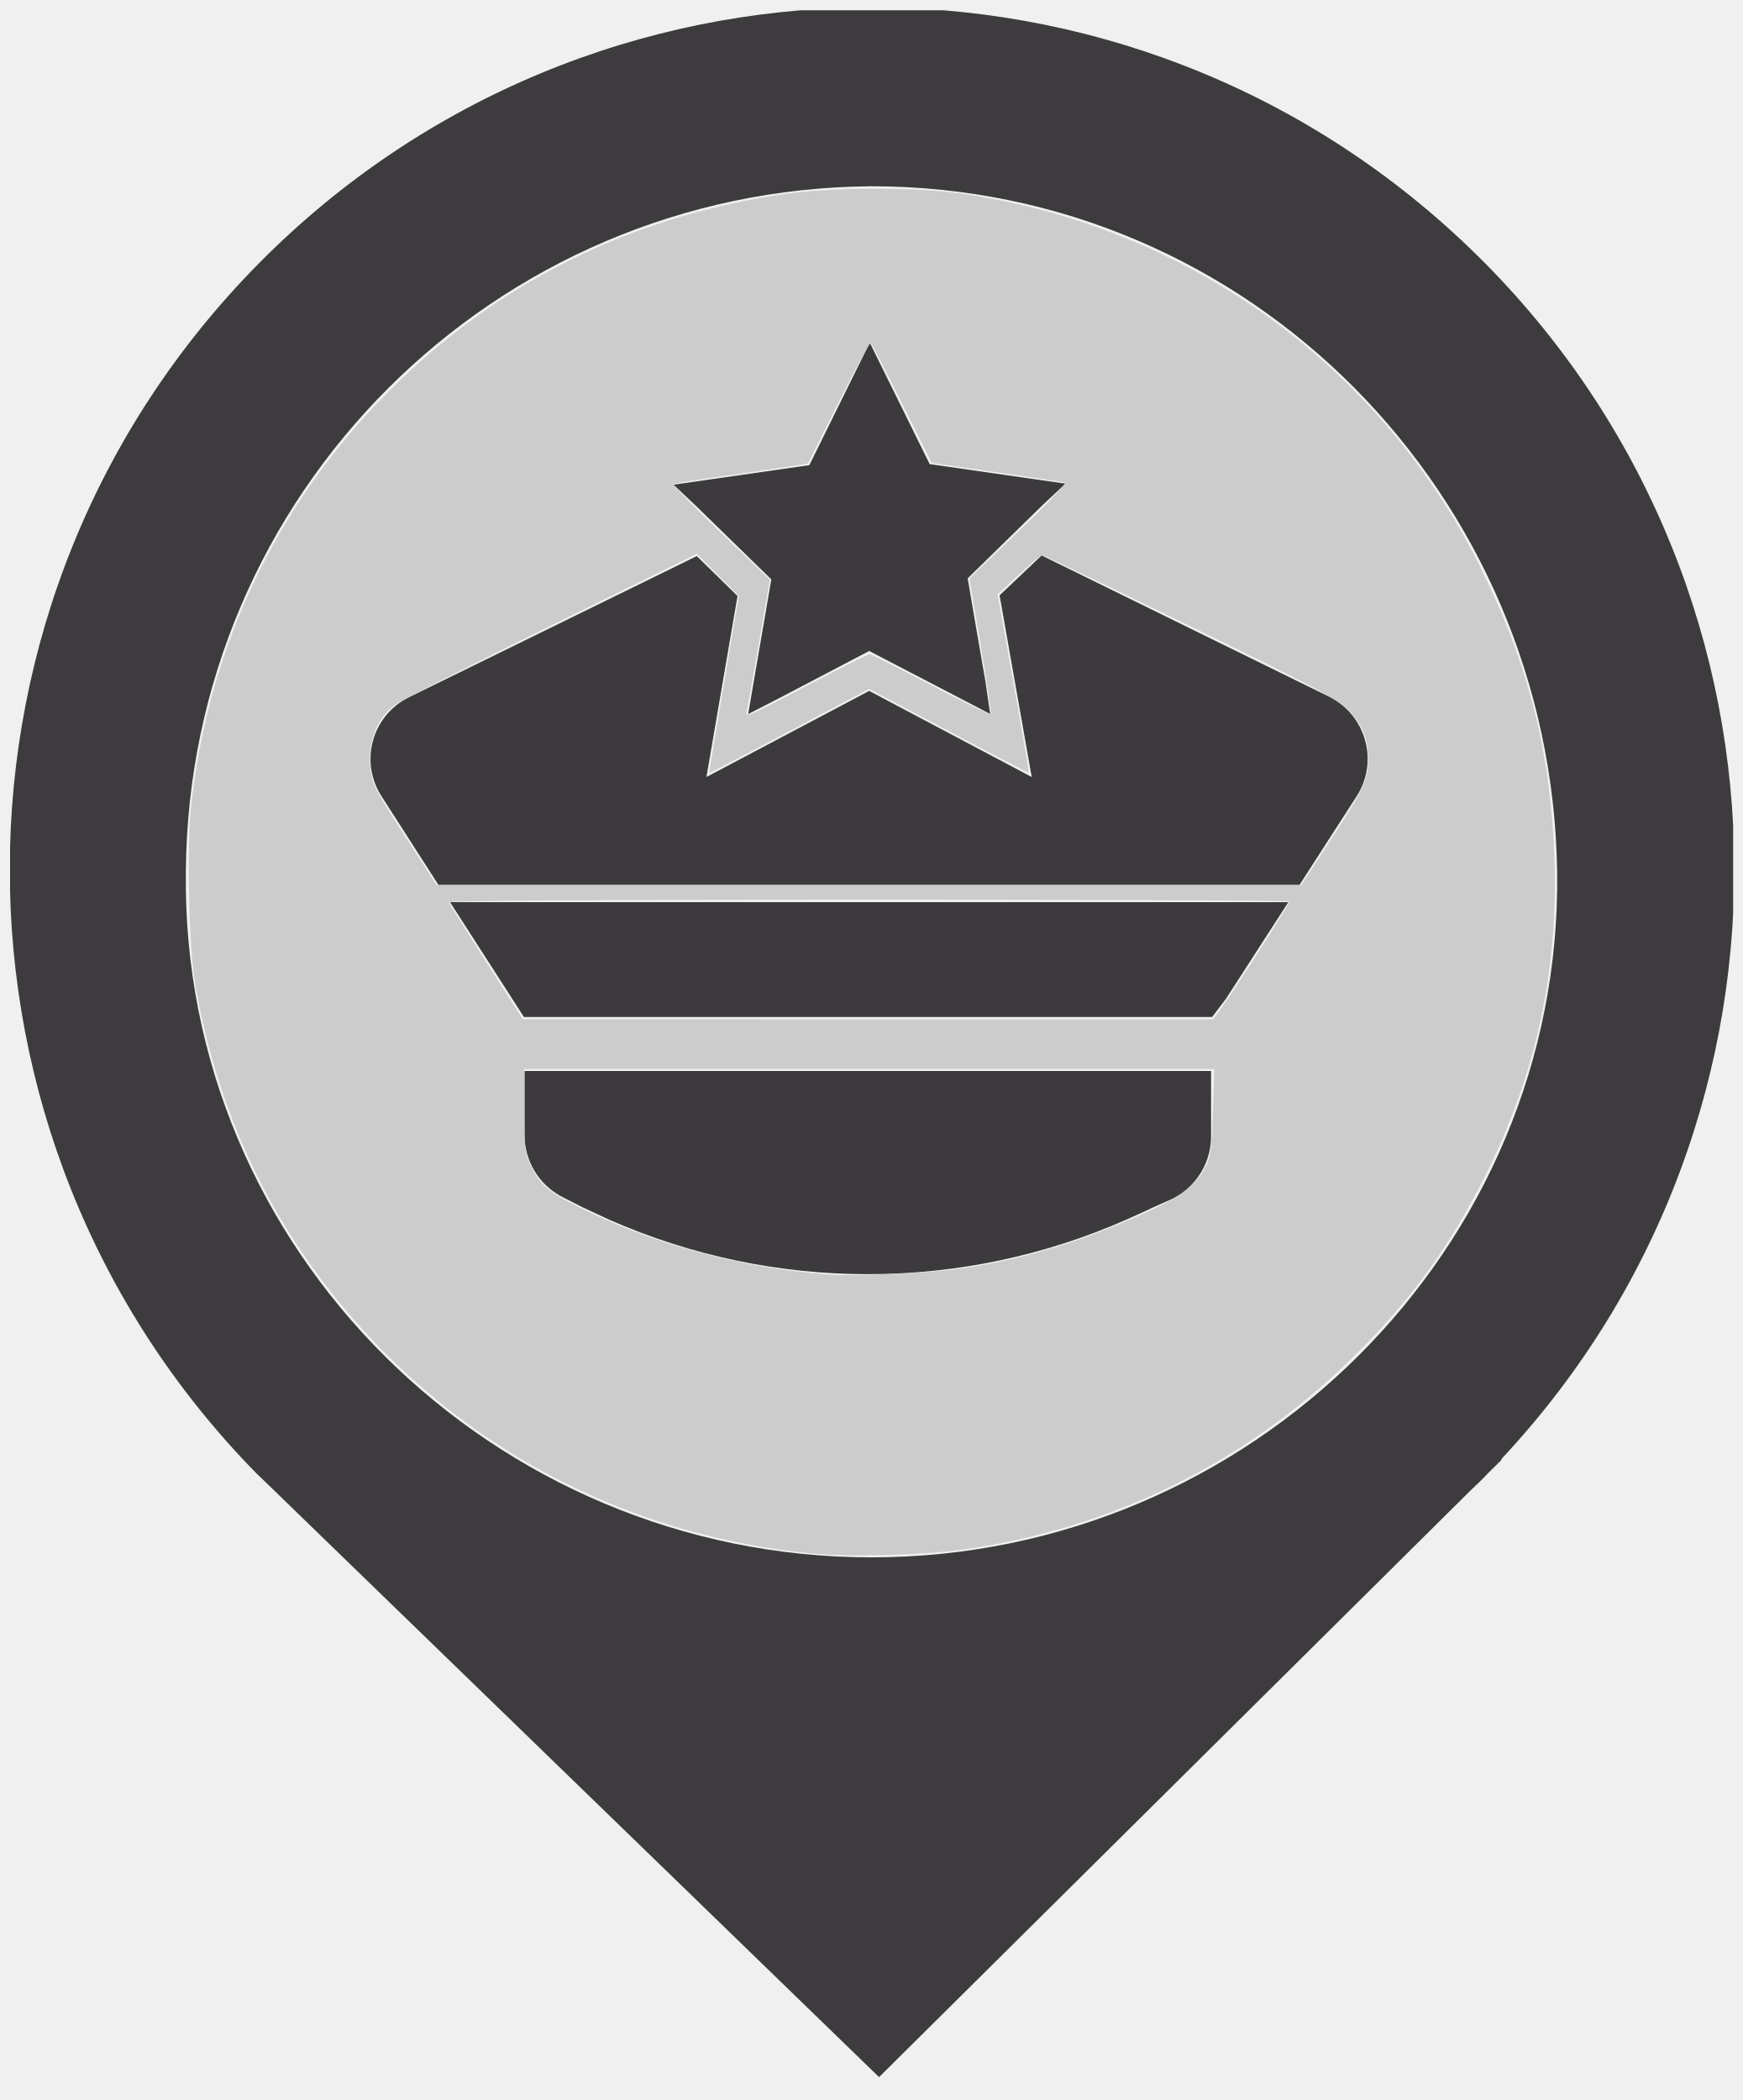
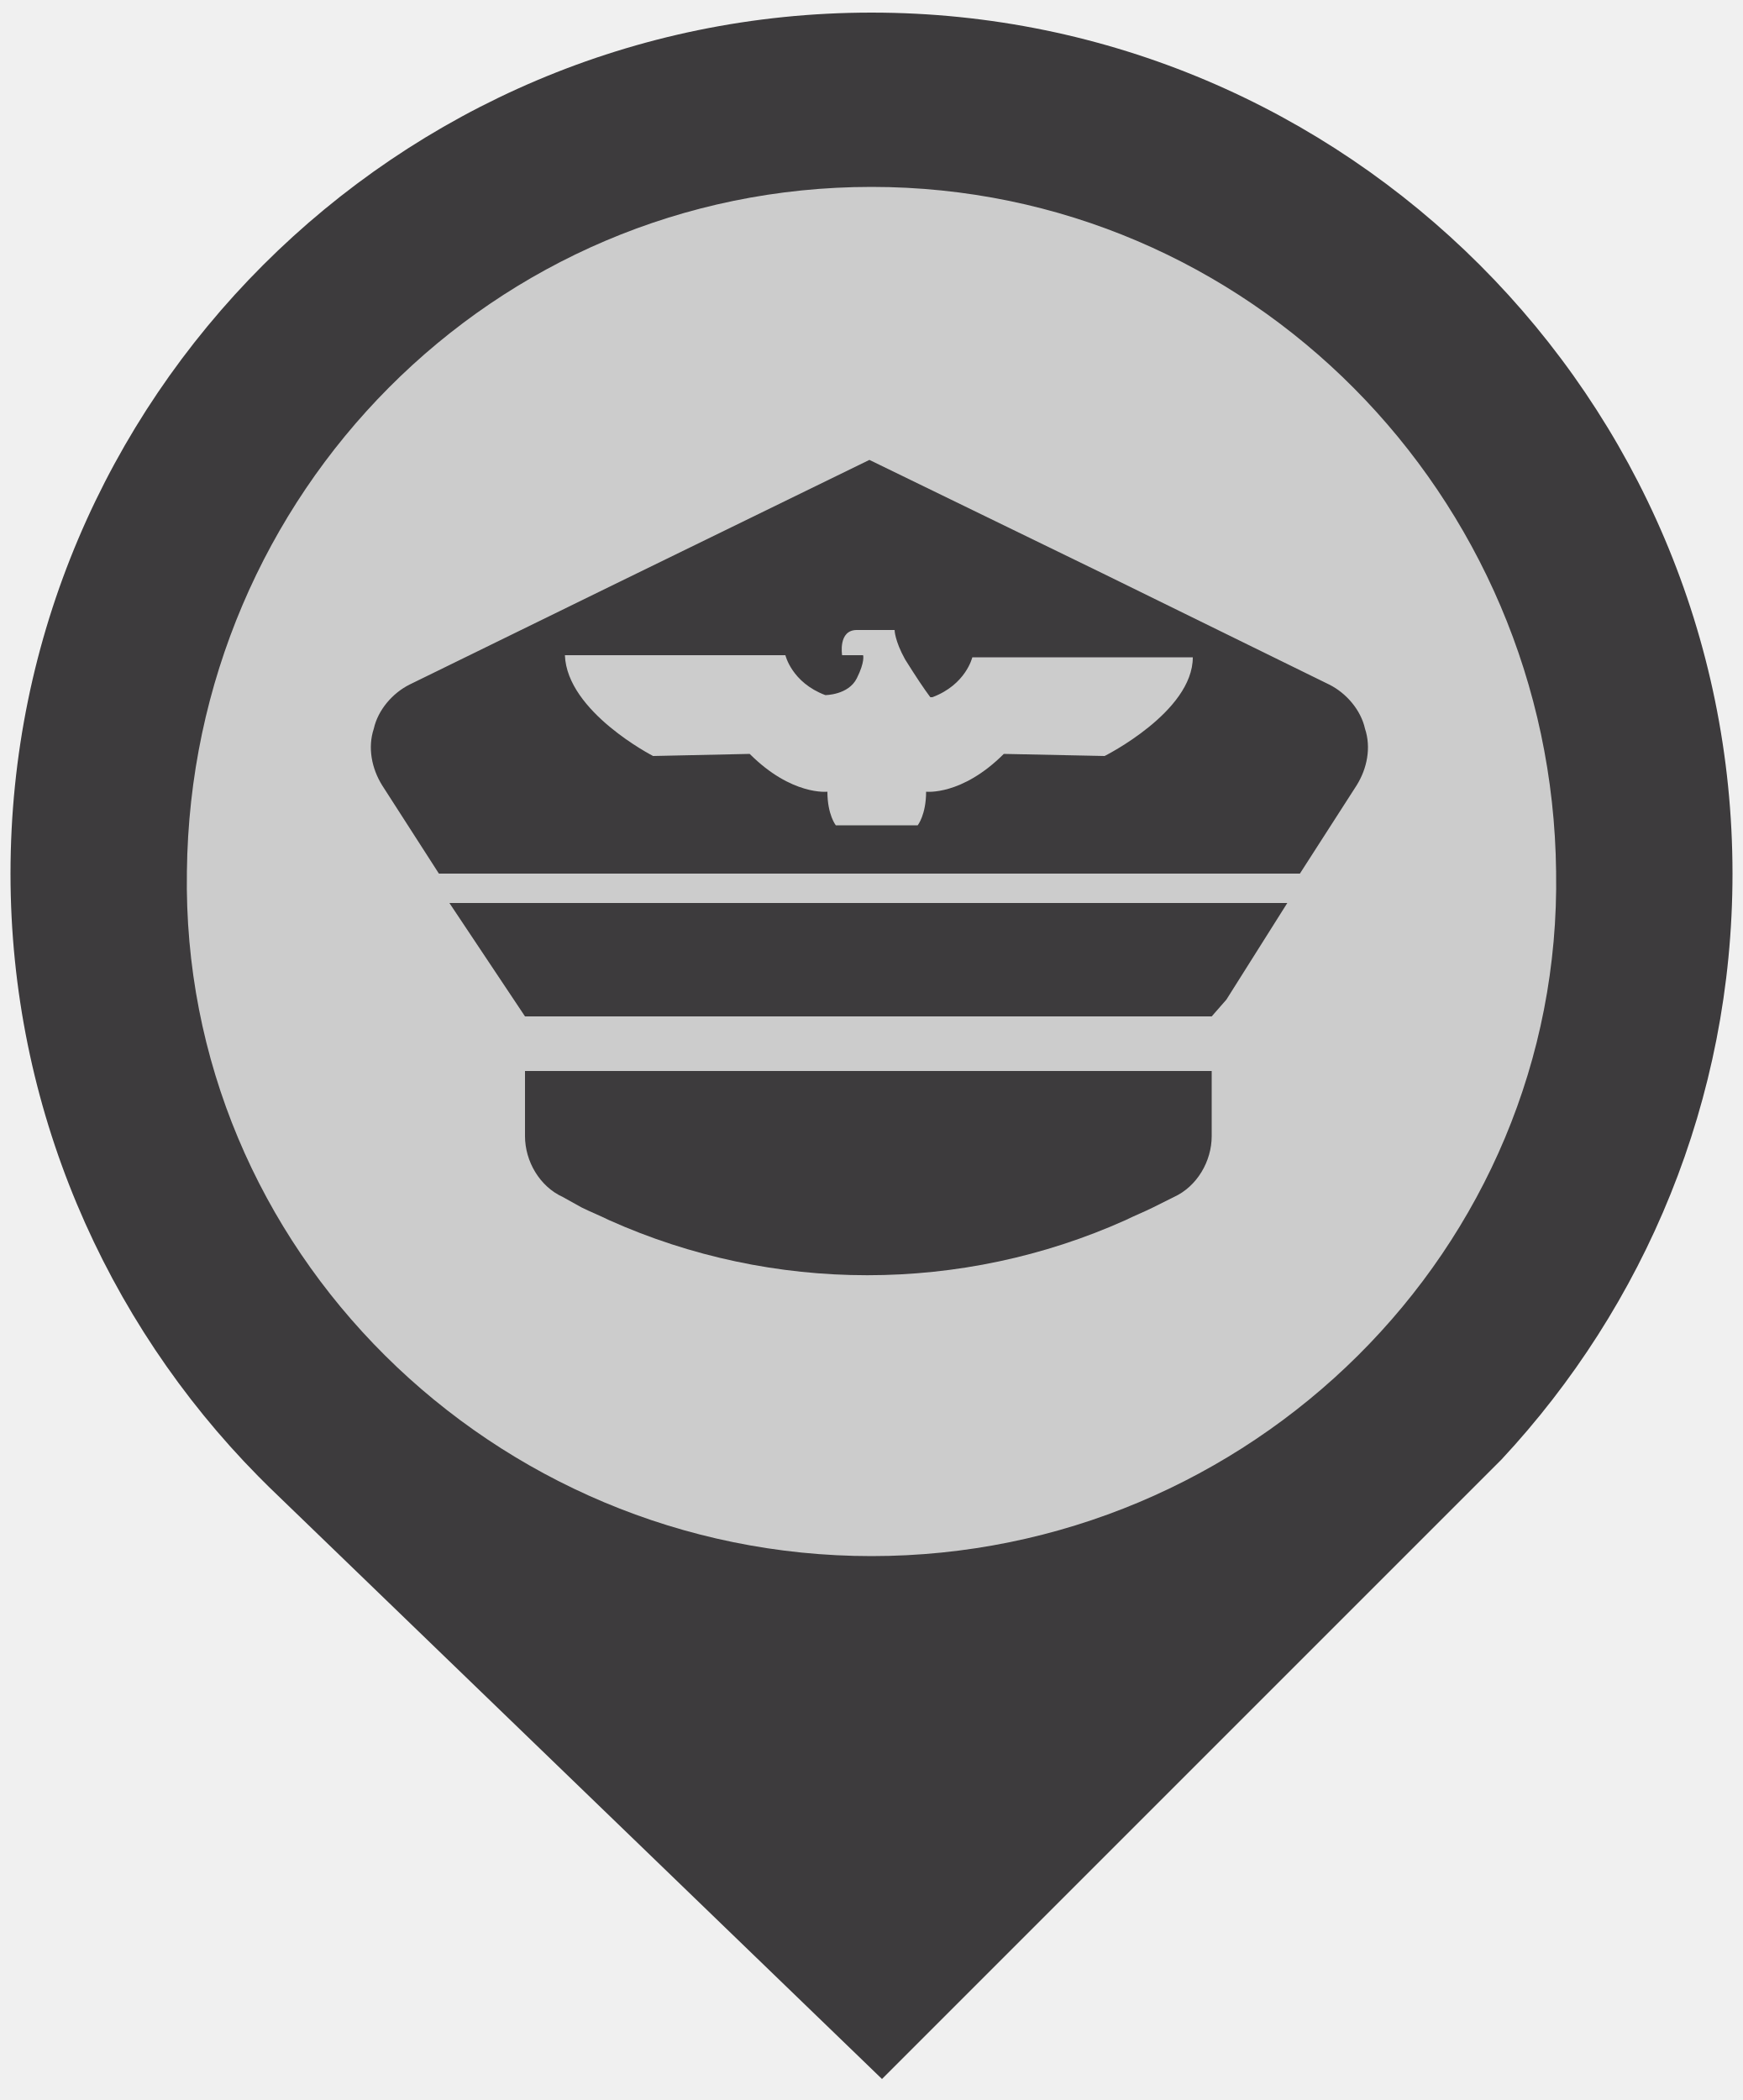
- <svg xmlns="http://www.w3.org/2000/svg" id="Ebene_1" data-name="Ebene 1" width="83" height="100" viewBox="0 0 83 100">
-   <defs>
-     <style>
-       .cls-1 {
-         fill: none;
-       }
- 
-       .cls-2 {
-         fill: #3c3a3d;
-       }
- 
-       .cls-3 {
-         clip-path: url(#clip-path);
-       }
- 
-       .cls-4 {
-         clip-path: url(#clip-path-2);
-       }
- 
-       .cls-5 {
-         fill: #3d3b3d;
-       }
-     </style>
-     <clipPath id="clip-path">
-       <rect class="cls-1" x="30.5" y="14.61" width="21.79" height="20.72" />
-     </clipPath>
-     <clipPath id="clip-path-2">
-       <rect class="cls-1" x="0.48" y="0.49" width="82.05" height="99.02" />
-     </clipPath>
-   </defs>
+ <svg xmlns="http://www.w3.org/2000/svg" xmlns:xlink="http://www.w3.org/1999/xlink" version="1.1" id="Ebene_1" x="0px" y="0px" width="83px" height="100px" viewBox="0 0 83 100" style="enable-background:new 0 0 83 100;" xml:space="preserve">
+   <style type="text/css">
+ 	.st0{fill:#cccccc;}
+ 	.st1{clip-path:url(#SVGID_00000167375547582768228750000011294377485241337764_);fill:#456879;}
+ 	.st2{clip-path:url(#SVGID_00000083768540184029625160000004585334851362003847_);fill:#456879;}
+ 	.st3{clip-path:url(#SVGID_00000132075565922155908540000014182022016653442690_);fill:#214669;}
+ 	.st4{clip-path:url(#SVGID_00000141442492762612726310000009096102914867363245_);}
+ 	.st5{fill:#214669;}
+ 	.st6{clip-path:url(#SVGID_00000046315716758031657840000013668241997869718409_);}
+ 	.st7{clip-path:url(#SVGID_00000063609114517329603760000013060605056773824167_);fill:#214669;}
+ 	.st8{clip-path:url(#SVGID_00000170278892940992338160000017617793350196784781_);fill:#456879;}
+ 	.st9{clip-path:url(#SVGID_00000097494418704881666440000011775320344916752829_);fill:#214669;}
+ 	.st10{fill:#00732C;}
+ 	.st11{clip-path:url(#SVGID_00000080191922435640317680000006080401718508316571_);fill:#456879;}
+ 	.st12{clip-path:url(#SVGID_00000170272028641702387270000017940758368863851157_);fill:#00732C;}
+ 	.st13{fill:#004622;}
+ 	.st14{clip-path:url(#SVGID_00000072997940759999633080000000320277635433532064_);fill:#004622;}
+ 	.st15{clip-path:url(#SVGID_00000096024260424046943600000014185518500688938167_);fill:#004622;}
+ 	.st16{clip-path:url(#SVGID_00000133525405803476439720000007379272808624062640_);fill:#3D3B3D;}
+ 	.st17{clip-path:url(#SVGID_00000093859557592212648760000003434736119005221025_);fill:#3D3B3D;}
+ 	.st18{clip-path:url(#SVGID_00000130633848194257352310000007292935464394942087_);fill:#CD2619;}
+ 	.st19{clip-path:url(#SVGID_00000049192553603764989510000014362754205032949941_);fill:#8B1F21;}
+ 	.st20{clip-path:url(#SVGID_00000175294357638377520930000003125674620078313874_);fill:#8B1F21;}
+ 	.st21{clip-path:url(#SVGID_00000114786641655284472570000014706323035591512509_);fill:#8B1F21;}
+ 	.st22{clip-path:url(#SVGID_00000005255191328628329050000006298062239677900217_);fill:#F2A823;}
+ 	.st23{clip-path:url(#SVGID_00000066497354707291325310000007825784282039394487_);fill:#214669;}
+ 	.st24{fill:#3C3A3D;}
+ 	.st25{fill:#8B1F21;}
+ 	.st26{fill:#F2A823;}
+ 	.st27{clip-path:url(#SVGID_00000066479351360653708520000000213573650752203422_);fill:#8B1F21;}
+ 	.st28{clip-path:url(#SVGID_00000182504001200963947290000014018335534856741019_);fill:#3D3B3D;}
+ 	.st29{clip-path:url(#SVGID_00000004537655425330607290000018352780149155164801_);fill:#3C3A3D;}
+ 	.st30{clip-path:url(#SVGID_00000000195503215950253360000010002318537003664011_);fill:#3C3A3D;}
+ 	.st31{clip-path:url(#SVGID_00000018211815279445464760000005852031136962217380_);fill:#3C3A3D;}
+ 	.st32{clip-path:url(#SVGID_00000129189809602124033870000005663849905398886787_);fill:#3C3A3D;}
+ 	.st33{clip-path:url(#SVGID_00000020362705257483635180000013582563852671561620_);fill:#3D3B3D;}
+ 	.st34{clip-path:url(#SVGID_00000121966488684054295330000001740746520403997059_);fill:#3C3A3D;}
+ 	.st35{clip-path:url(#SVGID_00000123410774842860990590000003235995771046579602_);fill:#3D3B3D;}
+ 	.st36{clip-path:url(#SVGID_00000156561119796116013930000005609041923946543245_);fill:#3D3B3D;}
+ 	.st37{clip-path:url(#SVGID_00000011716451467000273040000006847746856248434349_);fill:#3C3A3D;}
+ 	.st38{clip-path:url(#SVGID_00000039112245562305000260000016684859862802659244_);fill:#3D3B3D;}
+ 	.st39{clip-path:url(#SVGID_00000016068236062858525170000001362469100142300588_);fill:#3D3B3D;}
+ 	.st40{clip-path:url(#SVGID_00000021827204773405386780000009855532756018446780_);fill:#3D3B3D;}
+ 	.st41{clip-path:url(#SVGID_00000086649477076562931560000001079152134327387024_);fill:#3D3B3D;}
+ 	.st42{clip-path:url(#SVGID_00000169526705112068223270000015031563698445250208_);fill:#3D3B3D;}
+ 	.st43{clip-path:url(#SVGID_00000138536515898520358360000002320723519705312172_);fill:#3D3B3D;}
+ 	.st44{clip-path:url(#SVGID_00000050621631773035400740000018412781295725748385_);fill:#3D3B3D;}
+ 	.st45{clip-path:url(#SVGID_00000020380865027108396370000004995981417162157736_);fill:#3D3B3D;}
+ 	.st46{clip-path:url(#SVGID_00000016773181975031215120000009738026118037851797_);fill:#3D3B3D;}
+ 	.st47{clip-path:url(#SVGID_00000093155969156645895180000013539819171609036464_);fill:#3C3A3D;}
+ 	.st48{clip-path:url(#SVGID_00000037670824178467421020000005952678389772096155_);fill:#3C3A3D;}
+ 	.st49{clip-path:url(#SVGID_00000106107117341214203090000001506088887985005241_);fill:#4D4D4D;}
+ 	.st50{clip-path:url(#SVGID_00000106107117341214203090000001506088887985005241_);fill:#456879;}
+ 	.st51{clip-path:url(#SVGID_00000106107117341214203090000001506088887985005241_);fill:#CD2619;}
+ 	.st52{clip-path:url(#SVGID_00000106107117341214203090000001506088887985005241_);fill:#8B1F21;}
+ 	.st53{clip-path:url(#SVGID_00000106107117341214203090000001506088887985005241_);fill:#004622;}
+ 	.st54{clip-path:url(#SVGID_00000106107117341214203090000001506088887985005241_);fill:#00732C;}
+ 	.st55{clip-path:url(#SVGID_00000106107117341214203090000001506088887985005241_);fill:#F2A823;}
+ 	.st56{fill:#FFFFFF;stroke:#000000;stroke-miterlimit:10;}
+ 	.st57{clip-path:url(#SVGID_00000080920712453046302790000013707126243309471661_);fill:#004622;}
+ 	.st58{fill:#3D3B3D;}
+ 	.st59{clip-path:url(#SVGID_00000031177362957881267300000011961175799918364821_);fill:#3D3B3D;}
+ </style>
+   <path class="st0" d="M41.5,8.3c18.3,0,33,15,33.3,33.3C75,60,59.9,74.9,41.5,74.9S8,60,8.2,41.6C8.5,23.3,23.2,8.3,41.5,8.3z" />
  <g>
    <g>
-       <polygon class="cls-2" points="57.72 48.43 24.95 48.43 21.43 42.96 61.35 42.96 58.38 47.56 57.72 48.43" />
-       <path class="cls-2" d="M54.92,57.49c-.43.21-.87.4-1.29.59a30.5,30.5,0,0,1-24.62,0l-1.29-.6L26.78,57a3.31,3.31,0,0,1-1.8-3V51H57.67v3.07a3.32,3.32,0,0,1-1.81,3Z" />
-     </g>
-     <path class="cls-2" d="M65,35.24a3.29,3.29,0,0,0-1.72-2.07L49.6,26.45l-2,1.9L49.13,37,41.39,32.9,33.64,37l1.48-8.62-1.94-1.9-13.7,6.72a3.27,3.27,0,0,0-1.31,4.72l2.71,4.22h41l2.72-4.22A3.27,3.27,0,0,0,65,35.24Z" />
-     <g class="cls-3">
-       <path class="cls-2" d="M42.05,17.6l2.22,4.5,5,.72,1.47.21-1.07,1-3.59,3.51c.28,1.64.56,3.29.85,4.94L47.15,34l-1.32-.69L41.39,31,37,33.3,35.63,34l.25-1.47c.28-1.65.57-3.3.85-4.94l-3.6-3.51-1.06-1,1.47-.21,5-.72,2.22-4.5.66-1.33Z" />
+       <polygon class="st58" points="57.7,48.4 25,48.4 21.4,43 61.3,43 58.4,47.6   " />
+       <path class="st58" d="M54.9,57.5c-0.4,0.2-0.9,0.4-1.3,0.6c-7.8,3.5-16.8,3.5-24.6,0c-0.4-0.2-0.9-0.4-1.3-0.6L26.8,57    c-1.1-0.5-1.8-1.7-1.8-2.9V51h32.7v3.1c0,1.2-0.7,2.4-1.8,2.9L54.9,57.5z" />
    </g>
  </g>
-   <g class="cls-4">
-     <path class="cls-5" d="M71.52,69.45a41.06,41.06,0,1,0-59.29.73v0l.19.18.28.27L41.86,98.91,70,71c.31-.29.61-.58.9-.89l.58-.57ZM41.5,8.87c18,0,32.4,14.68,32.65,32.65S59.5,74.16,41.5,74.16,8.61,59.52,8.85,41.52A32.87,32.87,0,0,1,41.5,8.87Z" />
+   <g>
+     <defs>
+       <rect id="SVGID_00000014620416513928636800000011722634076202252731_" x="0.5" y="0.5" width="82" height="99" />
+     </defs>
+     <clipPath id="SVGID_00000088135369031651026960000002232758589925687438_">
+       <use xlink:href="#SVGID_00000014620416513928636800000011722634076202252731_" style="overflow:visible;" />
+     </clipPath>
+     <path style="clip-path:url(#SVGID_00000088135369031651026960000002232758589925687438_);fill:#3D3B3D;" d="M71.5,69.5   c6.8-7.3,11-17.1,11-27.9c0-22.6-18.4-41-41-41c-22.6,0-41,18.4-41,41c0,11.1,4.5,21.3,11.8,28.7l0,0l0.2,0.2   c0.1,0.1,0.2,0.2,0.3,0.3l29.2,28.2L70,71c0.3-0.3,0.6-0.6,0.9-0.9L71.5,69.5L71.5,69.5z M41.5,8.9c18,0,32.4,14.7,32.6,32.6   c0.3,18-14.6,32.6-32.6,32.6S8.6,59.5,8.9,41.5C9.1,23.5,23.5,8.9,41.5,8.9z" />
  </g>
-   <path style="fill:#cccccc;stroke-width:0.139" d="M 38.87,73.992 C 28.611,73.063 19.57,67.634 13.999,59.057 11.682,55.489 10.121,51.474 9.317,47.01 8.997,45.23 8.88,40.417 9.107,38.346 9.962,30.551 13.403,23.535 19.015,18.143 c 4.985,-4.789 10.954,-7.731 17.953,-8.848 2.442,-0.39 6.513,-0.416 8.929,-0.057 10.782,1.6 19.929,8.252 24.685,17.952 2.234,4.557 3.274,8.721 3.44,13.778 0.173,5.265 -0.89,10.165 -3.225,14.873 -1.762,3.552 -3.691,6.19 -6.566,8.977 -5.035,4.882 -11.272,7.94 -18.265,8.955 -1.838,0.267 -5.363,0.375 -7.096,0.218 z m 6.818,-13.575 c 2.983,-0.429 5.697,-1.243 8.769,-2.63 1.827,-0.825 2.475,-1.313 2.951,-2.224 0.246,-0.47 0.301,-0.874 0.353,-2.608 l 0.062,-2.051 H 41.394 24.965 v 1.989 c 0,1.864 0.023,2.035 0.362,2.716 0.454,0.911 0.866,1.224 2.848,2.166 3.364,1.598 7.376,2.633 11.324,2.921 1.248,0.091 4.696,-0.065 6.189,-0.279 z m 12.554,-12.538 c 0.635,-0.878 3.162,-4.834 3.162,-4.95 0,-0.05 -9.018,-0.091 -20.039,-0.091 -12.294,0 -20.021,0.05 -19.993,0.129 0.025,0.071 0.829,1.353 1.785,2.849 l 1.739,2.72 16.435,0.002 16.435,0.002 0.478,-0.661 z m 5.062,-7.789 c 1.61,-2.465 1.848,-2.959 1.852,-3.843 0.005,-1.068 -0.268,-1.756 -0.971,-2.45 -0.535,-0.528 -1.711,-1.151 -7.549,-3.999 -3.803,-1.855 -6.962,-3.37 -7.019,-3.367 -0.057,0.003 -0.557,0.426 -1.109,0.939 l -1.005,0.933 0.759,4.233 c 0.417,2.328 0.744,4.244 0.727,4.258 -0.018,0.014 -1.736,-0.879 -3.818,-1.984 l -3.785,-2.008 -3.795,2.015 c -2.087,1.108 -3.804,2.005 -3.815,1.993 -0.011,-0.012 0.301,-1.915 0.695,-4.229 l 0.715,-4.207 -1.001,-1.001 -1.001,-1.001 -6.915,3.4 c -3.803,1.87 -7.16,3.576 -7.46,3.792 -0.804,0.579 -1.264,1.661 -1.191,2.803 0.061,0.955 0.108,1.048 2.158,4.211 l 1.014,1.565 H 41.378 61.965 Z M 38.639,32.54 c 1.451,-0.762 2.696,-1.386 2.767,-1.386 0.071,0 1.385,0.659 2.92,1.465 1.535,0.806 2.819,1.436 2.854,1.402 0.035,-0.035 -0.18,-1.506 -0.477,-3.269 L 46.163,27.545 48.517,25.288 c 1.295,-1.241 2.29,-2.279 2.21,-2.305 -0.079,-0.026 -1.543,-0.248 -3.252,-0.493 l -3.108,-0.445 -1.409,-2.823 c -0.775,-1.552 -1.444,-2.858 -1.487,-2.901 -0.043,-0.043 -0.735,1.233 -1.537,2.836 l -1.458,2.914 -1.436,0.221 c -0.79,0.122 -2.218,0.329 -3.174,0.461 -0.956,0.132 -1.77,0.268 -1.808,0.303 -0.038,0.035 0.982,1.073 2.266,2.308 l 2.336,2.244 -0.494,2.851 c -0.272,1.568 -0.532,3.033 -0.578,3.255 -0.106,0.508 -0.267,0.57 3.05,-1.173 z" id="path107" />
+   <path class="st58" d="M65,34.7c-0.2-0.9-0.9-1.7-1.7-2.1l-10.8-5.3l-11.1-5.4l-12.5,6.1l-9.4,4.6c-0.8,0.4-1.5,1.2-1.7,2.1  c-0.3,0.9-0.1,1.9,0.4,2.7l2.7,4.2h41l2.7-4.2C65.1,36.6,65.3,35.6,65,34.7z M52.6,36l-4.8-0.1c-2,2-3.7,1.8-3.7,1.8  c0,1.1-0.4,1.6-0.4,1.6h-3.9c0,0-0.4-0.5-0.4-1.6c0,0-1.7,0.2-3.7-1.8L31.1,36c0,0-4.1-2.1-4.2-4.8h10.5c0,0,0.3,1.3,1.9,1.9  c0,0,1.1,0,1.5-0.8c0.4-0.8,0.3-1.1,0.3-1.1h-1c0,0-0.2-1.2,0.7-1.2s1.8,0,1.8,0s0,0.5,0.5,1.4c0.5,0.8,0.9,1.4,1.2,1.8  c0.1,0,0.1,0,0.1,0c1.6-0.6,1.9-1.9,1.9-1.9h10.5C56.8,33.9,52.6,36,52.6,36z" />
</svg>
